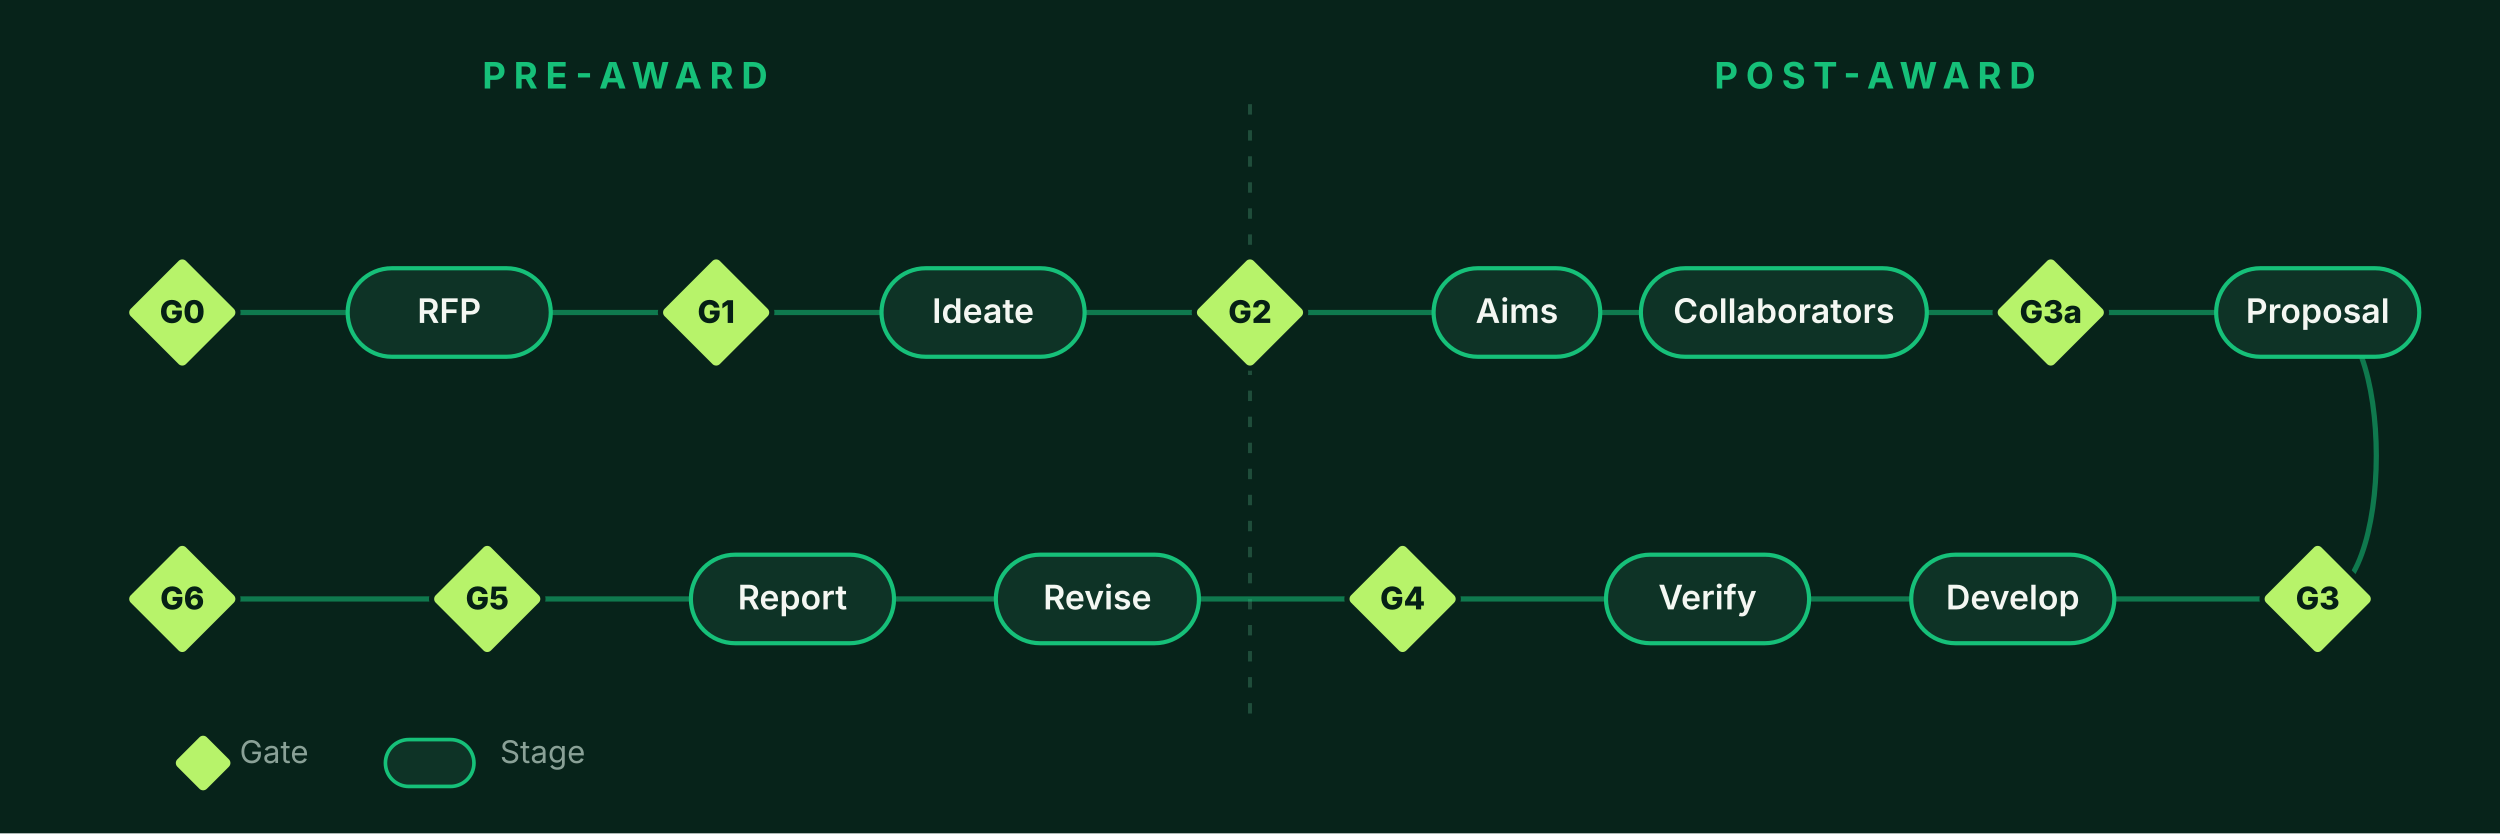
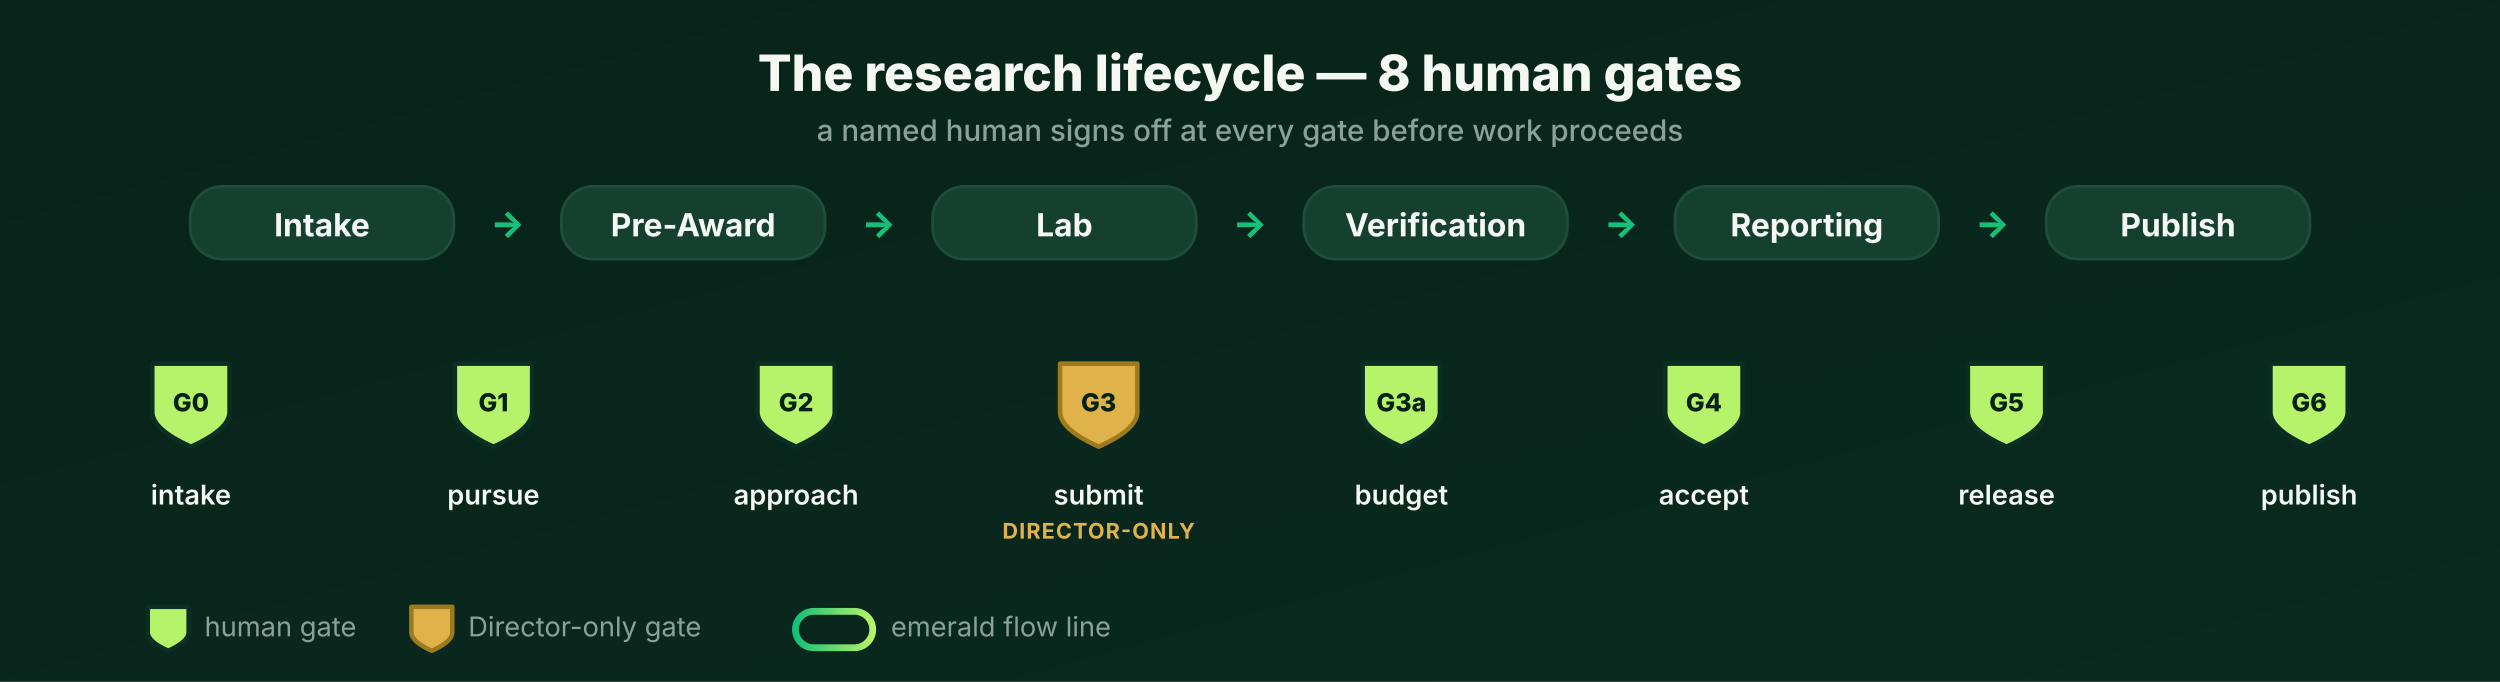
- <svg xmlns="http://www.w3.org/2000/svg" viewBox="0 0 960 320" width="960" height="320" font-family="Inter,-apple-system,BlinkMacSystemFont,'Segoe UI',Helvetica,Arial,sans-serif" role="img" aria-label="Cambium lifecycle">
-   <rect width="960" height="320" fill="#07231A" />
-   <line x1="480" y1="40" x2="480" y2="280" stroke="#1F4D3B" stroke-width="1.5" stroke-dasharray="4 6" />
-   <text x="240" y="34" text-anchor="middle" fill="#16C079" font-size="14" font-weight="700" letter-spacing="3">PRE-AWARD</text>
-   <text x="720" y="34" text-anchor="middle" fill="#16C079" font-size="14" font-weight="700" letter-spacing="3">POST-AWARD</text>
-   <line x1="70.0" y1="120.0" x2="172.5" y2="120.0" stroke="#16C079" stroke-width="2" opacity="0.55" />
-   <line x1="172.5" y1="120.0" x2="275.0" y2="120.0" stroke="#16C079" stroke-width="2" opacity="0.55" />
-   <line x1="275.0" y1="120.0" x2="377.5" y2="120.0" stroke="#16C079" stroke-width="2" opacity="0.55" />
-   <line x1="377.5" y1="120.0" x2="480.0" y2="120.0" stroke="#16C079" stroke-width="2" opacity="0.55" />
-   <line x1="480.0" y1="120.0" x2="582.5" y2="120.0" stroke="#16C079" stroke-width="2" opacity="0.55" />
-   <line x1="582.5" y1="120.0" x2="685.0" y2="120.0" stroke="#16C079" stroke-width="2" opacity="0.55" />
-   <line x1="685.0" y1="120.0" x2="787.5" y2="120.0" stroke="#16C079" stroke-width="2" opacity="0.55" />
-   <line x1="787.5" y1="120.0" x2="890.0" y2="120.0" stroke="#16C079" stroke-width="2" opacity="0.55" />
-   <path d="M 890.0 120.0 C 920.0 120.0 920.0 230.0 890.0 230.0" fill="none" stroke="#16C079" stroke-width="2" opacity="0.55" />
-   <line x1="890.0" y1="230.0" x2="772.9" y2="230.0" stroke="#16C079" stroke-width="2" opacity="0.55" />
-   <line x1="772.9" y1="230.0" x2="655.7" y2="230.0" stroke="#16C079" stroke-width="2" opacity="0.55" />
-   <line x1="655.7" y1="230.0" x2="538.6" y2="230.0" stroke="#16C079" stroke-width="2" opacity="0.55" />
-   <line x1="538.6" y1="230.0" x2="421.4" y2="230.0" stroke="#16C079" stroke-width="2" opacity="0.55" />
-   <line x1="421.4" y1="230.0" x2="304.3" y2="230.0" stroke="#16C079" stroke-width="2" opacity="0.55" />
-   <line x1="304.3" y1="230.0" x2="187.1" y2="230.0" stroke="#16C079" stroke-width="2" opacity="0.55" />
-   <line x1="187.1" y1="230.0" x2="70.0" y2="230.0" stroke="#16C079" stroke-width="2" opacity="0.55" />
-   <rect x="54.0" y="104.0" width="32" height="32" rx="3" transform="rotate(45 70.0 120.0)" fill="#B7F36A" stroke="#07231A" stroke-width="2" />
-   <text x="70.0" y="124.0" text-anchor="middle" fill="#052015" font-size="12" font-weight="800">G0</text>
-   <rect x="133.5" y="103.0" width="78.0" height="34" rx="17" fill="#0E3326" stroke="#16C079" stroke-width="1.6" />
-   <text x="172.5" y="124.0" text-anchor="middle" fill="#F4F7F2" font-size="13" font-weight="600">RFP</text>
-   <rect x="259.0" y="104.0" width="32" height="32" rx="3" transform="rotate(45 275.0 120.0)" fill="#B7F36A" stroke="#07231A" stroke-width="2" />
-   <text x="275.0" y="124.0" text-anchor="middle" fill="#052015" font-size="12" font-weight="800">G1</text>
-   <rect x="338.5" y="103.0" width="78.0" height="34" rx="17" fill="#0E3326" stroke="#16C079" stroke-width="1.6" />
-   <text x="377.5" y="124.0" text-anchor="middle" fill="#F4F7F2" font-size="13" font-weight="600">Ideate</text>
-   <rect x="464.0" y="104.0" width="32" height="32" rx="3" transform="rotate(45 480.0 120.0)" fill="#B7F36A" stroke="#07231A" stroke-width="2" />
-   <text x="480.0" y="124.0" text-anchor="middle" fill="#052015" font-size="12" font-weight="800">G2</text>
-   <rect x="550.5" y="103.0" width="64" height="34" rx="17" fill="#0E3326" stroke="#16C079" stroke-width="1.6" />
-   <text x="582.5" y="124.0" text-anchor="middle" fill="#F4F7F2" font-size="13" font-weight="600">Aims</text>
-   <rect x="630.1" y="103.0" width="109.8" height="34" rx="17" fill="#0E3326" stroke="#16C079" stroke-width="1.6" />
-   <text x="685.0" y="124.0" text-anchor="middle" fill="#F4F7F2" font-size="13" font-weight="600">Collaborators</text>
-   <rect x="771.5" y="104.0" width="32" height="32" rx="3" transform="rotate(45 787.5 120.0)" fill="#B7F36A" stroke="#07231A" stroke-width="2" />
-   <text x="787.5" y="124.0" text-anchor="middle" fill="#052015" font-size="12" font-weight="800">G3a</text>
-   <rect x="851.0" y="103.0" width="78.0" height="34" rx="17" fill="#0E3326" stroke="#16C079" stroke-width="1.6" />
-   <text x="890.0" y="124.0" text-anchor="middle" fill="#F4F7F2" font-size="13" font-weight="600">Proposal</text>
-   <rect x="874.0" y="214.0" width="32" height="32" rx="3" transform="rotate(45 890.0 230.0)" fill="#B7F36A" stroke="#07231A" stroke-width="2" />
-   <text x="890.0" y="234.0" text-anchor="middle" fill="#052015" font-size="12" font-weight="800">G3</text>
-   <rect x="733.9" y="213.0" width="78.0" height="34" rx="17" fill="#0E3326" stroke="#16C079" stroke-width="1.6" />
-   <text x="772.9" y="234.0" text-anchor="middle" fill="#F4F7F2" font-size="13" font-weight="600">Develop</text>
-   <rect x="616.7" y="213.0" width="78.0" height="34" rx="17" fill="#0E3326" stroke="#16C079" stroke-width="1.6" />
-   <text x="655.7" y="234.0" text-anchor="middle" fill="#F4F7F2" font-size="13" font-weight="600">Verify</text>
-   <rect x="522.6" y="214.0" width="32" height="32" rx="3" transform="rotate(45 538.6 230.0)" fill="#B7F36A" stroke="#07231A" stroke-width="2" />
-   <text x="538.6" y="234.0" text-anchor="middle" fill="#052015" font-size="12" font-weight="800">G4</text>
-   <rect x="382.4" y="213.0" width="78.0" height="34" rx="17" fill="#0E3326" stroke="#16C079" stroke-width="1.6" />
-   <text x="421.4" y="234.0" text-anchor="middle" fill="#F4F7F2" font-size="13" font-weight="600">Revise</text>
-   <rect x="265.3" y="213.0" width="78.0" height="34" rx="17" fill="#0E3326" stroke="#16C079" stroke-width="1.6" />
-   <text x="304.3" y="234.0" text-anchor="middle" fill="#F4F7F2" font-size="13" font-weight="600">Report</text>
-   <rect x="171.1" y="214.0" width="32" height="32" rx="3" transform="rotate(45 187.1 230.0)" fill="#B7F36A" stroke="#07231A" stroke-width="2" />
-   <text x="187.1" y="234.0" text-anchor="middle" fill="#052015" font-size="12" font-weight="800">G5</text>
-   <rect x="54.0" y="214.0" width="32" height="32" rx="3" transform="rotate(45 70.0 230.0)" fill="#B7F36A" stroke="#07231A" stroke-width="2" />
-   <text x="70.0" y="234.0" text-anchor="middle" fill="#052015" font-size="12" font-weight="800">G6</text>
-   <g transform="translate(70,294)">
-     <rect x="0" y="-9" width="16" height="16" rx="2" transform="rotate(45 8 -1)" fill="#B7F36A" />
-     <text x="22" y="-1" fill="#8AA197" font-size="12">Gate</text>
-     <rect x="78" y="-10" width="34" height="18" rx="9" fill="#0E3326" stroke="#16C079" stroke-width="1.4" />
-     <text x="122" y="-1" fill="#8AA197" font-size="12">Stage</text>
-   </g>
+ <svg xmlns="http://www.w3.org/2000/svg" viewBox="0 0 1100 300" width="1100" height="300" font-family="Inter, 'DejaVu Sans', Arial, sans-serif" role="img" aria-label="Cambium research lifecycle — 8 human gates">
+   <defs>
+     <linearGradient id="bgg" x1="0" y1="0" x2="1" y2="1">
+       <stop offset="0%" stop-color="#07231A" />
+       <stop offset="100%" stop-color="#0A2A1F" />
+     </linearGradient>
+     <linearGradient id="flow" x1="0" y1="0" x2="1" y2="0">
+       <stop offset="0%" stop-color="#16C079" />
+       <stop offset="100%" stop-color="#B7F36A" />
+     </linearGradient>
+   </defs>
+   <rect width="1100" height="300" fill="url(#bgg)" />
+   <text x="550.0" y="40" text-anchor="middle" fill="#F4F7F2" font-size="22" font-weight="800">The research lifecycle — 8 human gates</text>
+   <text x="550.0" y="62" text-anchor="middle" fill="#8AA197" font-size="13" font-weight="500">a named human signs off at every gate before work proceeds</text>
+   <line x1="60" y1="178" x2="1040" y2="178" stroke="url(#flow)" stroke-width="4" />
+   <rect x="83.667" y="82" width="116" height="32" rx="14" fill="#15402F" stroke="#1F4D3B" stroke-width="1.2" />
+   <text x="141.667" y="104" text-anchor="middle" fill="#F4F7F2" font-size="14" font-weight="700">Intake</text>
+   <text x="223.333" y="104" text-anchor="middle" fill="#16C079" font-size="16" font-weight="800">→</text>
+   <rect x="247.0" y="82" width="116" height="32" rx="14" fill="#15402F" stroke="#1F4D3B" stroke-width="1.2" />
+   <text x="305.0" y="104" text-anchor="middle" fill="#F4F7F2" font-size="14" font-weight="700">Pre-Award</text>
+   <text x="386.667" y="104" text-anchor="middle" fill="#16C079" font-size="16" font-weight="800">→</text>
+   <rect x="410.333" y="82" width="116" height="32" rx="14" fill="#15402F" stroke="#1F4D3B" stroke-width="1.2" />
+   <text x="468.333" y="104" text-anchor="middle" fill="#F4F7F2" font-size="14" font-weight="700">Lab</text>
+   <text x="550.0" y="104" text-anchor="middle" fill="#16C079" font-size="16" font-weight="800">→</text>
+   <rect x="573.667" y="82" width="116" height="32" rx="14" fill="#15402F" stroke="#1F4D3B" stroke-width="1.2" />
+   <text x="631.667" y="104" text-anchor="middle" fill="#F4F7F2" font-size="14" font-weight="700">Verification</text>
+   <text x="713.333" y="104" text-anchor="middle" fill="#16C079" font-size="16" font-weight="800">→</text>
+   <rect x="737.0" y="82" width="116" height="32" rx="14" fill="#15402F" stroke="#1F4D3B" stroke-width="1.2" />
+   <text x="795.0" y="104" text-anchor="middle" fill="#F4F7F2" font-size="14" font-weight="700">Reporting</text>
+   <text x="876.667" y="104" text-anchor="middle" fill="#16C079" font-size="16" font-weight="800">→</text>
+   <rect x="900.333" y="82" width="116" height="32" rx="14" fill="#15402F" stroke="#1F4D3B" stroke-width="1.2" />
+   <text x="958.333" y="104" text-anchor="middle" fill="#F4F7F2" font-size="14" font-weight="700">Publish</text>
+   <circle cx="84.0" cy="178" r="4" fill="#052015" stroke="#B7F36A" stroke-width="1.5" />
+   <path d="M 67.0 160 L 101.0 160 L 101.0 181.25 Q 101.0 188.9 84.0 196.55 Q 67.0 188.9 67.0 181.25 Z" fill="#B7F36A" stroke="#0B2E22" stroke-width="2" stroke-linejoin="round" />
+   <text x="84.0" y="181" text-anchor="middle" fill="#052015" font-size="11" font-weight="800">G0</text>
+   <text x="84.0" y="222" text-anchor="middle" fill="#F4F7F2" font-size="12" font-weight="600">intake</text>
+   <circle cx="217.1" cy="178" r="4" fill="#052015" stroke="#B7F36A" stroke-width="1.5" />
+   <path d="M 200.143 160 L 234.143 160 L 234.143 181.25 Q 234.143 188.9 217.143 196.55 Q 200.143 188.9 200.143 181.25 Z" fill="#B7F36A" stroke="#0B2E22" stroke-width="2" stroke-linejoin="round" />
+   <text x="217.1" y="181" text-anchor="middle" fill="#052015" font-size="11" font-weight="800">G1</text>
+   <text x="217.1" y="222" text-anchor="middle" fill="#F4F7F2" font-size="12" font-weight="600">pursue</text>
+   <circle cx="350.3" cy="178" r="4" fill="#052015" stroke="#B7F36A" stroke-width="1.5" />
+   <path d="M 333.286 160 L 367.286 160 L 367.286 181.25 Q 367.286 188.9 350.286 196.55 Q 333.286 188.9 333.286 181.25 Z" fill="#B7F36A" stroke="#0B2E22" stroke-width="2" stroke-linejoin="round" />
+   <text x="350.3" y="181" text-anchor="middle" fill="#052015" font-size="11" font-weight="800">G2</text>
+   <text x="350.3" y="222" text-anchor="middle" fill="#F4F7F2" font-size="12" font-weight="600">approach</text>
+   <circle cx="483.4" cy="178" r="4" fill="#052015" stroke="#B7F36A" stroke-width="1.5" />
+   <path d="M 466.429 160 L 500.429 160 L 500.429 181.25 Q 500.429 188.9 483.429 196.55 Q 466.429 188.9 466.429 181.25 Z" fill="#E0B24A" stroke="#9C7A1E" stroke-width="2" stroke-linejoin="round" />
+   <text x="483.4" y="181" text-anchor="middle" fill="#052015" font-size="11" font-weight="800">G3</text>
+   <text x="483.4" y="222" text-anchor="middle" fill="#F4F7F2" font-size="12" font-weight="600">submit</text>
+   <text x="483.4" y="237" text-anchor="middle" fill="#E0B24A" font-size="9.5" font-weight="700" letter-spacing="0.5">DIRECTOR-ONLY</text>
+   <circle cx="616.6" cy="178" r="4" fill="#052015" stroke="#B7F36A" stroke-width="1.5" />
+   <path d="M 599.571 160 L 633.571 160 L 633.571 181.25 Q 633.571 188.9 616.571 196.55 Q 599.571 188.9 599.571 181.25 Z" fill="#B7F36A" stroke="#0B2E22" stroke-width="2" stroke-linejoin="round" />
+   <text x="616.6" y="181" text-anchor="middle" fill="#052015" font-size="11" font-weight="800">G3a</text>
+   <text x="616.6" y="222" text-anchor="middle" fill="#F4F7F2" font-size="12" font-weight="600">budget</text>
+   <circle cx="749.7" cy="178" r="4" fill="#052015" stroke="#B7F36A" stroke-width="1.5" />
+   <path d="M 732.714 160 L 766.714 160 L 766.714 181.25 Q 766.714 188.9 749.714 196.55 Q 732.714 188.9 732.714 181.25 Z" fill="#B7F36A" stroke="#0B2E22" stroke-width="2" stroke-linejoin="round" />
+   <text x="749.7" y="181" text-anchor="middle" fill="#052015" font-size="11" font-weight="800">G4</text>
+   <text x="749.7" y="222" text-anchor="middle" fill="#F4F7F2" font-size="12" font-weight="600">accept</text>
+   <circle cx="882.9" cy="178" r="4" fill="#052015" stroke="#B7F36A" stroke-width="1.5" />
+   <path d="M 865.857 160 L 899.857 160 L 899.857 181.25 Q 899.857 188.9 882.857 196.55 Q 865.857 188.9 865.857 181.25 Z" fill="#B7F36A" stroke="#0B2E22" stroke-width="2" stroke-linejoin="round" />
+   <text x="882.9" y="181" text-anchor="middle" fill="#052015" font-size="11" font-weight="800">G5</text>
+   <text x="882.9" y="222" text-anchor="middle" fill="#F4F7F2" font-size="12" font-weight="600">release</text>
+   <circle cx="1016.0" cy="178" r="4" fill="#052015" stroke="#B7F36A" stroke-width="1.5" />
+   <path d="M 999.0 160 L 1033.0 160 L 1033.0 181.25 Q 1033.0 188.9 1016.0 196.55 Q 999.0 188.9 999.0 181.25 Z" fill="#B7F36A" stroke="#0B2E22" stroke-width="2" stroke-linejoin="round" />
+   <text x="1016.0" y="181" text-anchor="middle" fill="#052015" font-size="11" font-weight="800">G6</text>
+   <text x="1016.0" y="222" text-anchor="middle" fill="#F4F7F2" font-size="12" font-weight="600">publish</text>
+   <path d="M 65 267 L 83 267 L 83 278.25 Q 83 282.3 74 286.35 Q 65 282.3 65 278.25 Z" fill="#B7F36A" stroke="#0B2E22" stroke-width="2" stroke-linejoin="round" />
+   <text x="90" y="280" fill="#8AA197" font-size="12">human gate</text>
+   <path d="M 181 267 L 199 267 L 199 278.25 Q 199 282.3 190 286.35 Q 181 282.3 181 278.25 Z" fill="#E0B24A" stroke="#9C7A1E" stroke-width="2" stroke-linejoin="round" />
+   <text x="206" y="280" fill="#8AA197" font-size="12">Director-only gate</text>
+   <rect x="350" y="269" width="34" height="16" rx="8" fill="none" stroke="url(#flow)" stroke-width="3" />
+   <text x="392" y="280" fill="#8AA197" font-size="12">emerald flow line</text>
</svg>
